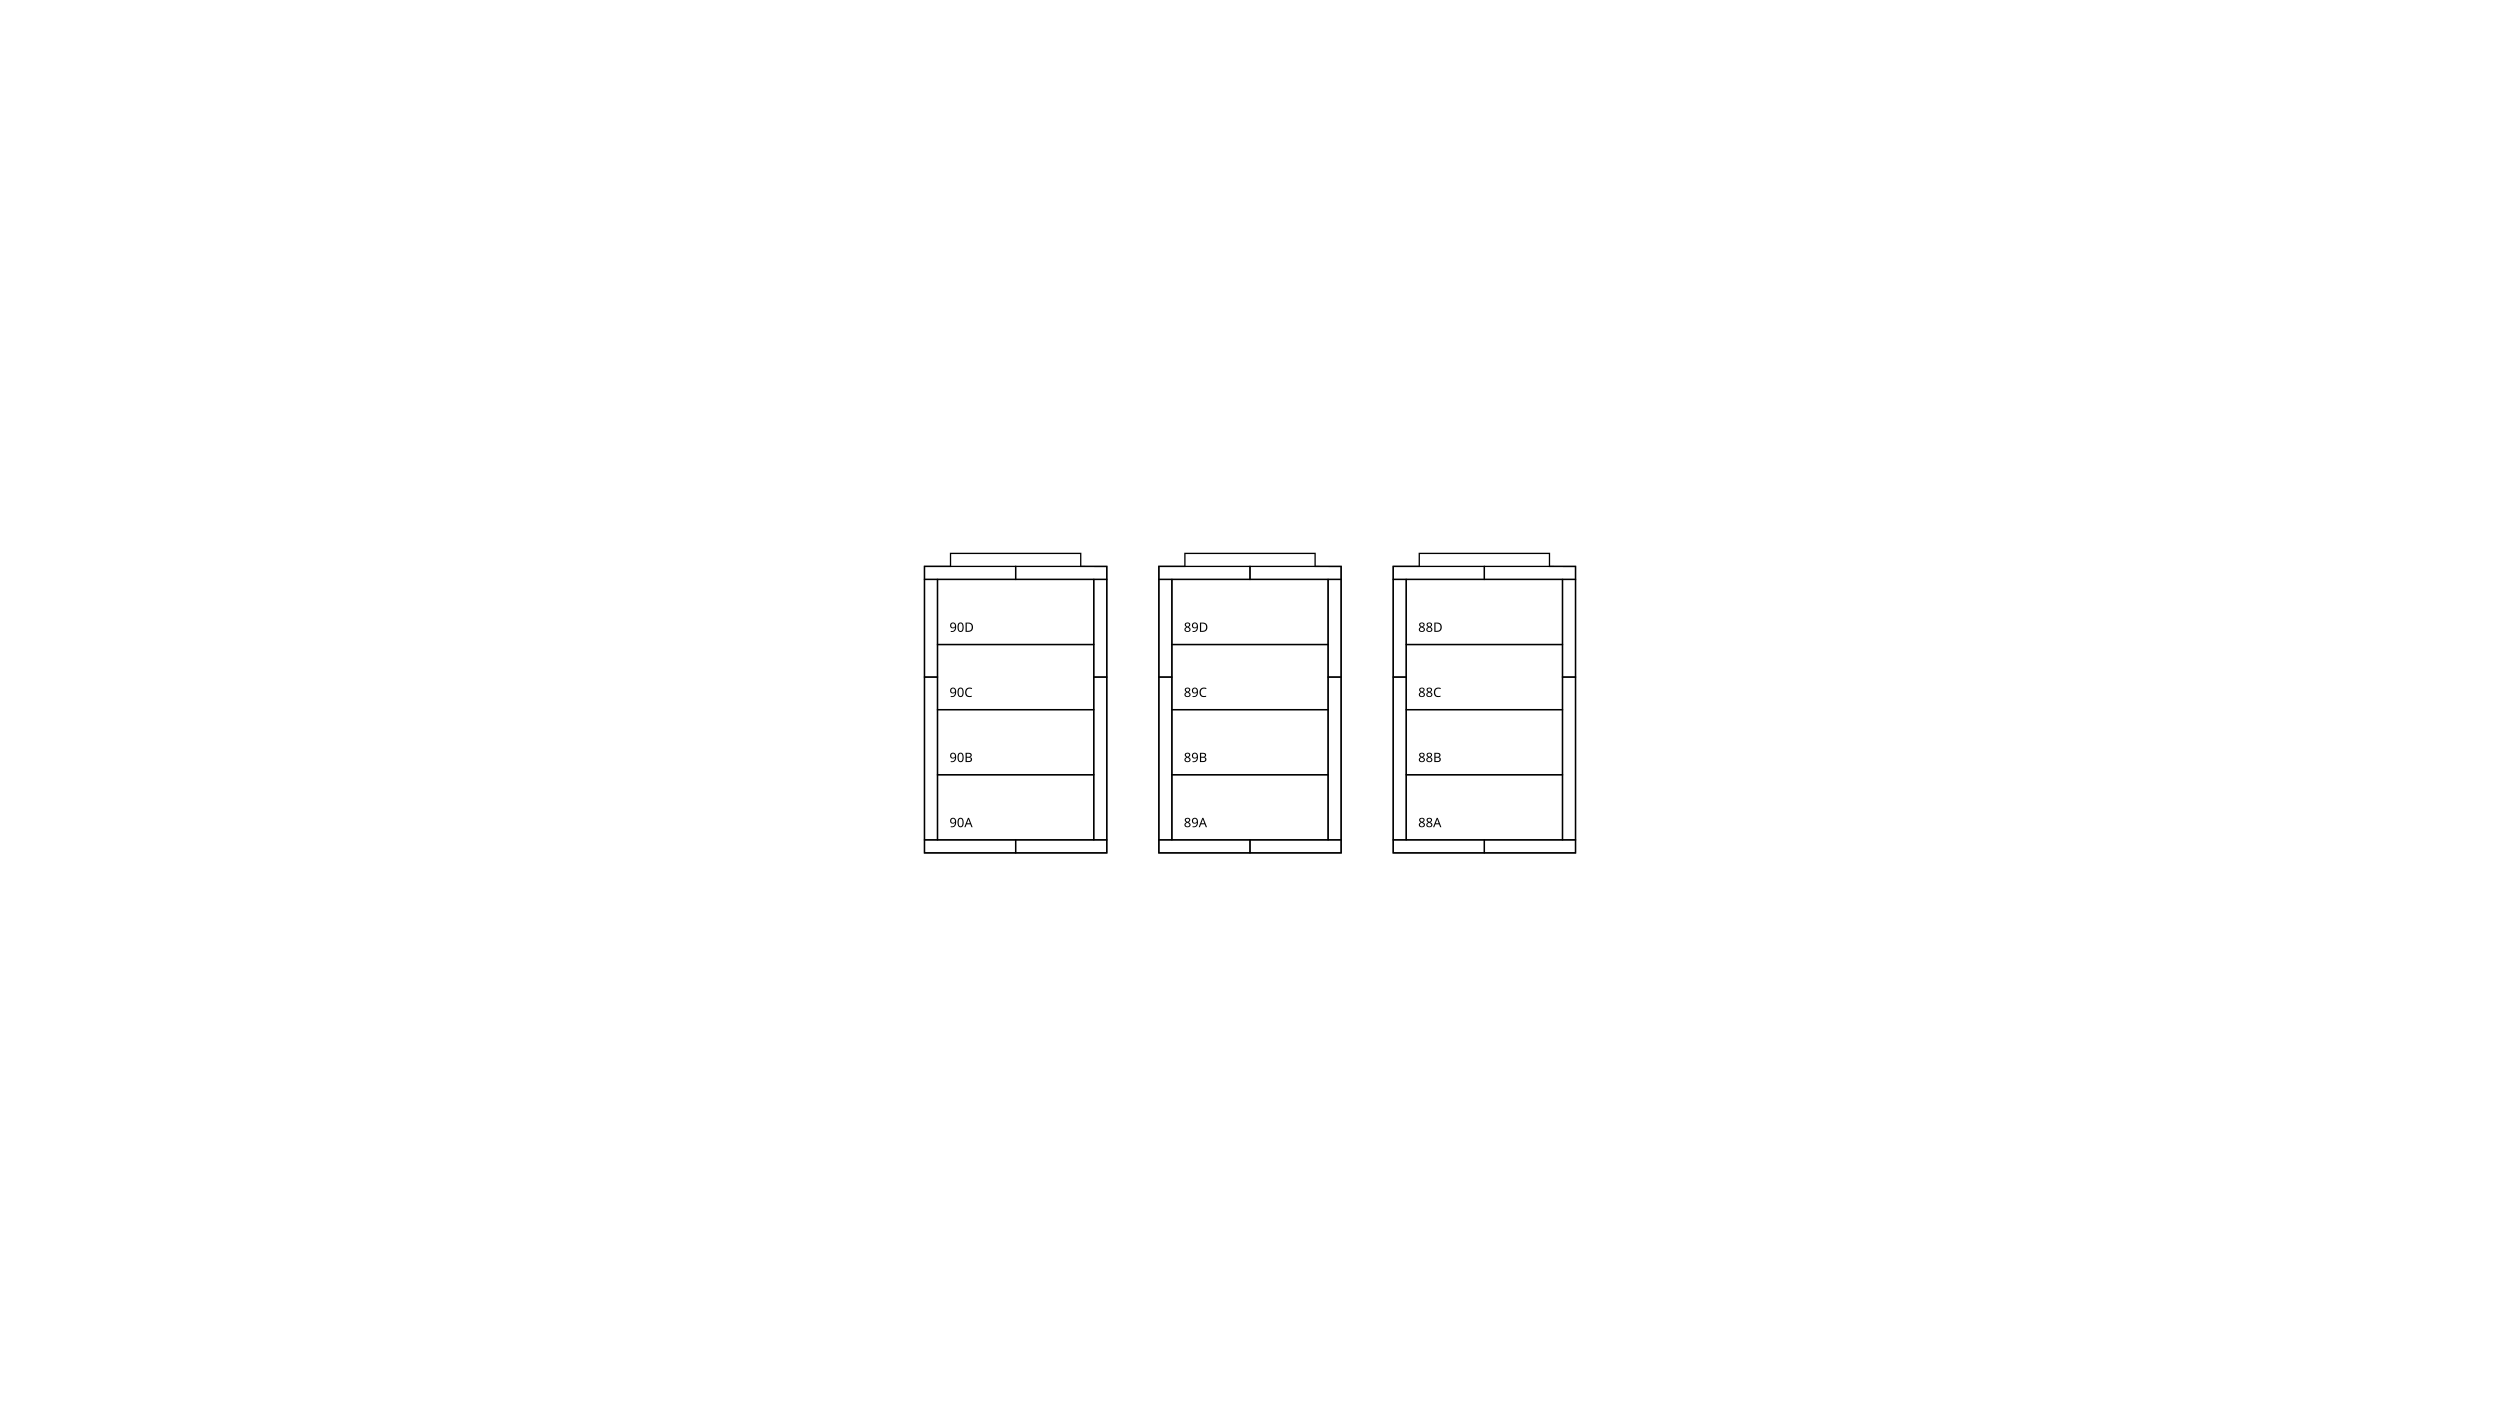
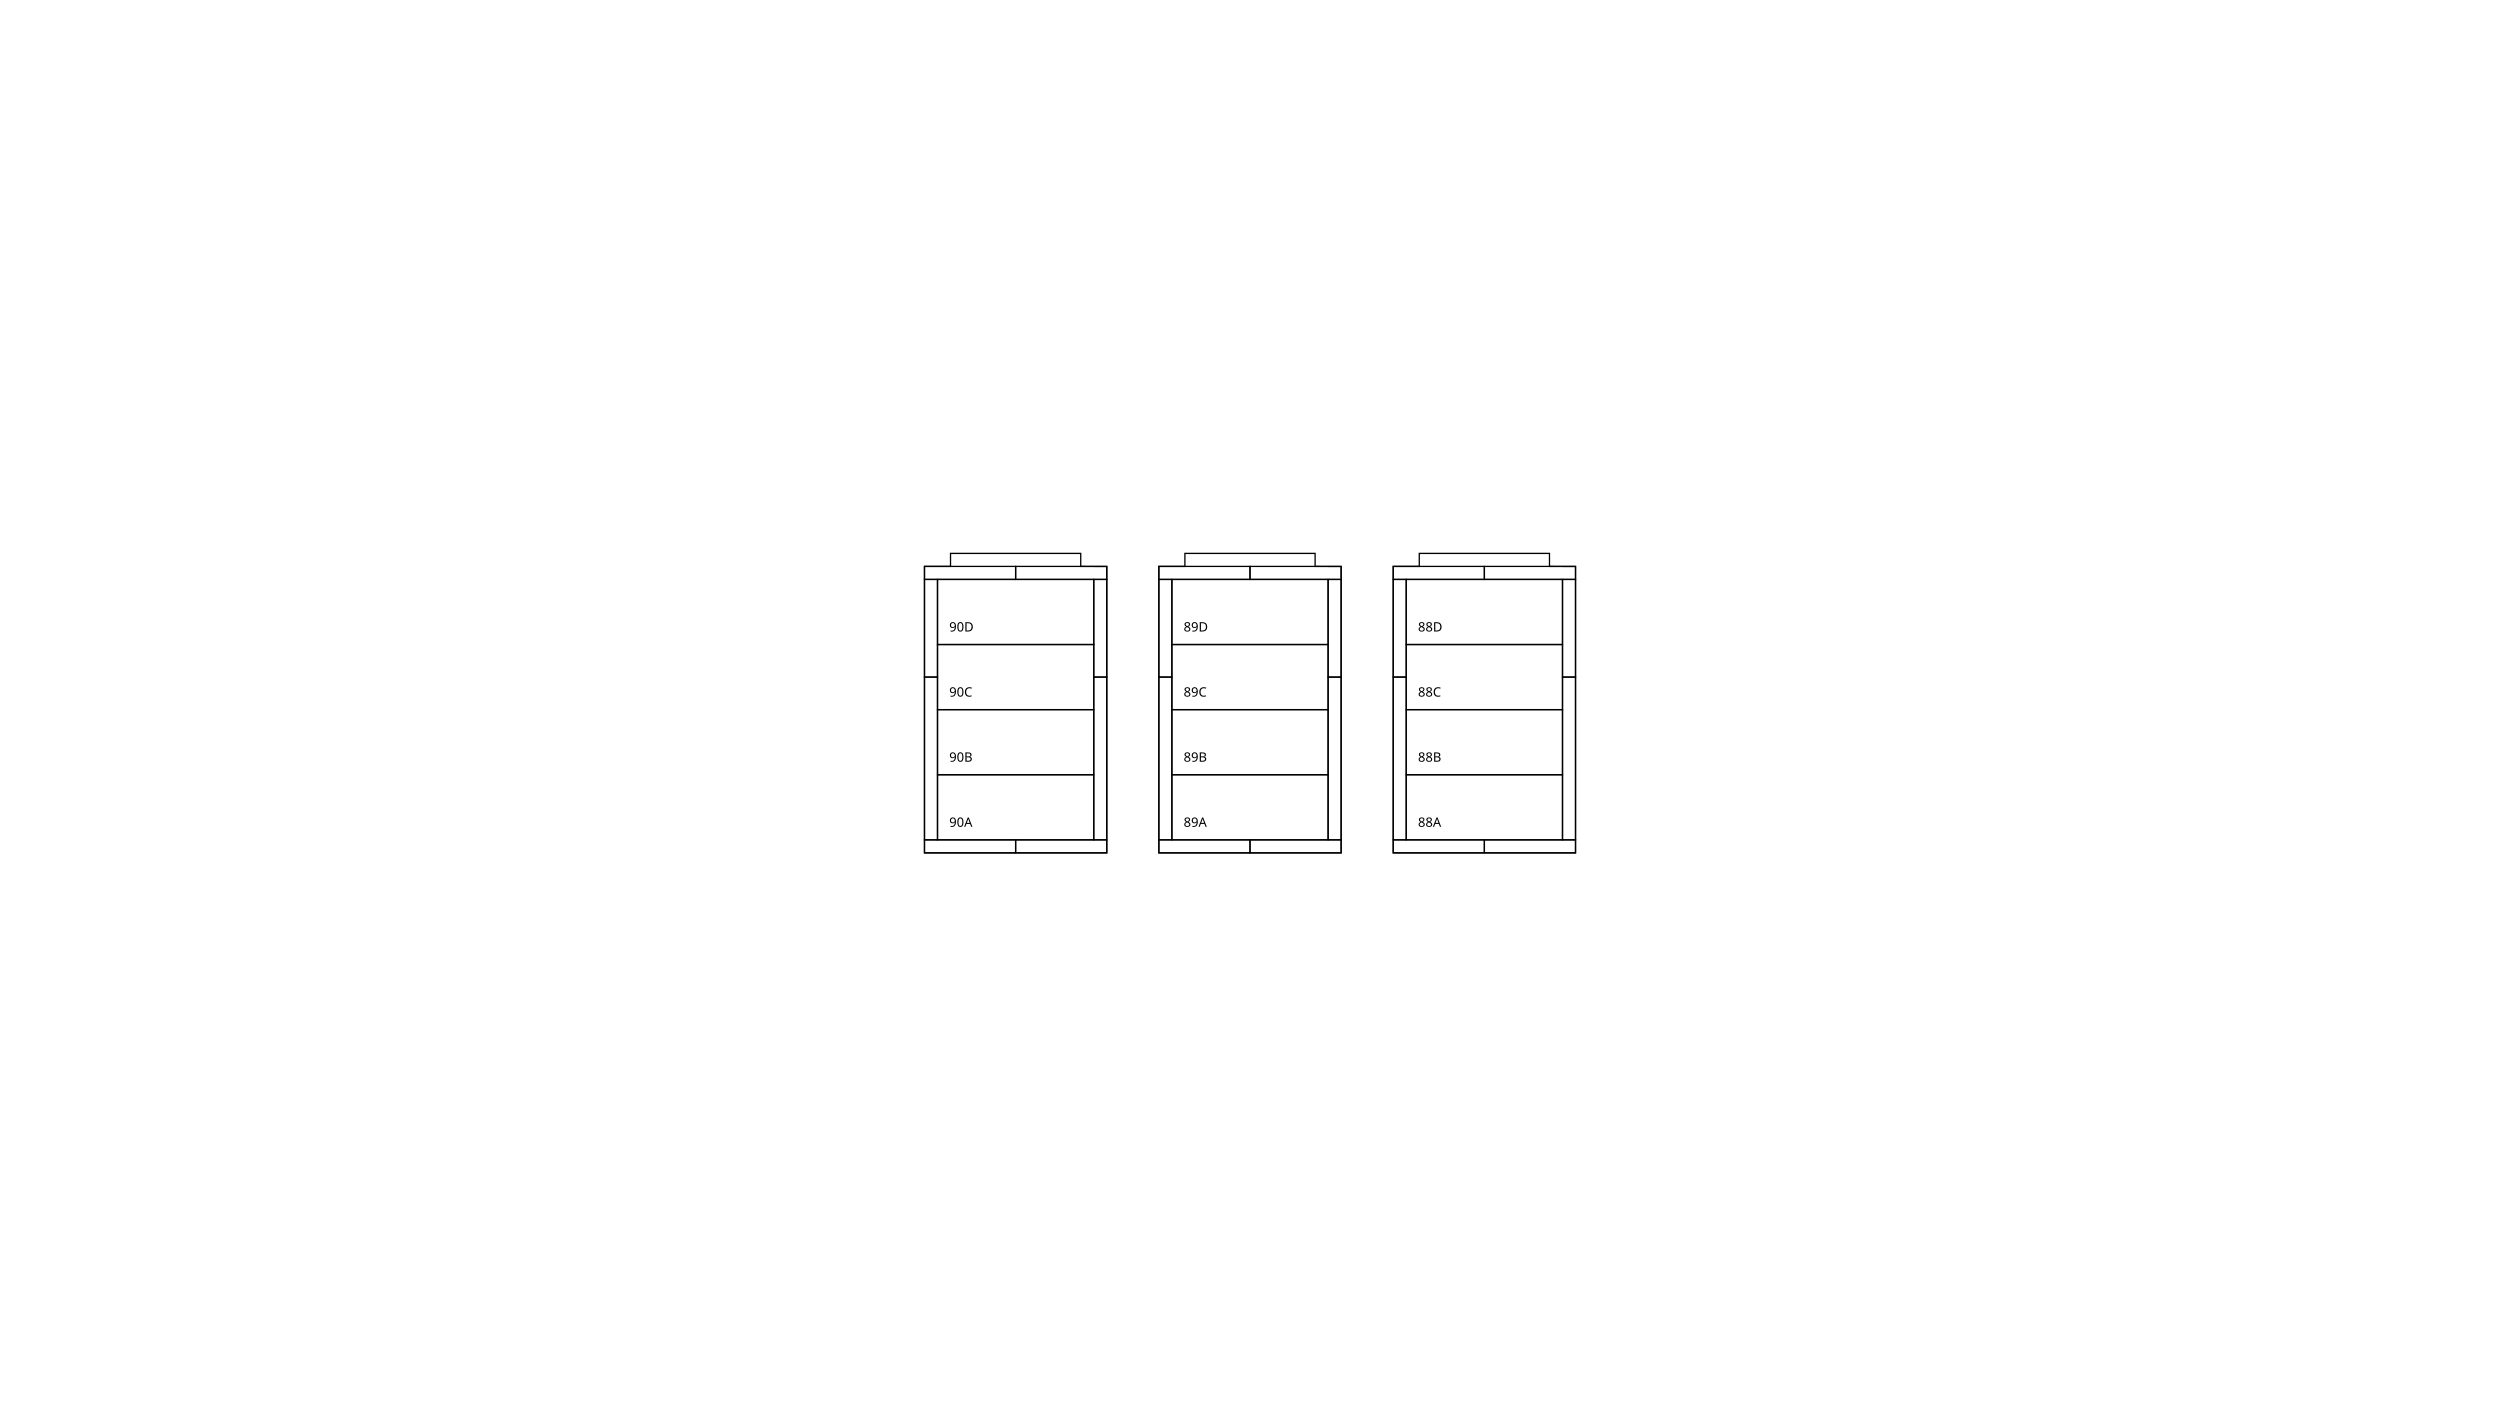
- <svg xmlns="http://www.w3.org/2000/svg" width="1920" height="1080" viewBox="0 0 1920 1080" version="1.1" id="svg1782">
-   <defs id="defs1779" />
-   <g id="layer1" style="display:inline">
-     <path style="display:inline;fill:none;stroke:#000000;stroke-width:1px;stroke-linecap:butt;stroke-linejoin:miter;stroke-opacity:1" d="m 1070,655 h 140 V 435.059 L 1190,435 v -10 h -100 v 10 h -20 z" id="path892" />
-     <path style="display:inline;fill:none;stroke:#000000;stroke-width:1px;stroke-linecap:butt;stroke-linejoin:miter;stroke-opacity:1" d="m 1070,435 h 70 v 10 h -70 z" id="path2489" />
-     <path style="display:inline;fill:none;stroke:#000000;stroke-width:1px;stroke-linecap:butt;stroke-linejoin:miter;stroke-opacity:1" d="m 1140,435 h 70 v 10 h -70 z" id="path2855" />
-     <path style="display:inline;fill:none;stroke:#000000;stroke-width:1px;stroke-linecap:butt;stroke-linejoin:miter;stroke-opacity:1" d="m 1070,445 h 10 v 75 h -10 z" id="path2857" />
-     <path style="display:inline;fill:none;stroke:#000000;stroke-width:1px;stroke-linecap:butt;stroke-linejoin:miter;stroke-opacity:1" d="m 1070,520 v 125 h 10 V 520 Z" id="path2859" />
-     <path style="display:inline;fill:none;stroke:#000000;stroke-width:1px;stroke-linecap:butt;stroke-linejoin:miter;stroke-opacity:1" d="m 1200,445 h 10 v 75 h -10 z" id="path2861" />
-     <path style="display:inline;fill:none;stroke:#000000;stroke-width:1px;stroke-linecap:butt;stroke-linejoin:miter;stroke-opacity:1" d="m 1200,520 h 10 v 125 h -10 z" id="path2863" />
-     <path style="display:inline;fill:none;stroke:#000000;stroke-width:1px;stroke-linecap:butt;stroke-linejoin:miter;stroke-opacity:1" d="m 1070,645 h 70 v 10 h -70 z" id="path3182" />
-     <path style="display:inline;fill:none;stroke:#000000;stroke-width:1px;stroke-linecap:butt;stroke-linejoin:miter;stroke-opacity:1" d="m 1140,645 h 70 v 10 h -70 z" id="path3184" />
-     <path style="display:inline;fill:none;stroke:#000000;stroke-width:1px;stroke-linecap:butt;stroke-linejoin:miter;stroke-opacity:1" d="m 890,655 h 140 V 435.059 L 1010,435 V 425 H 910 v 10 h -20 z" id="path892-3" />
-     <path style="display:inline;fill:none;stroke:#000000;stroke-width:1px;stroke-linecap:butt;stroke-linejoin:miter;stroke-opacity:1" d="m 890,435 h 70 v 10 h -70 z" id="path2489-6" />
-     <path style="display:inline;fill:none;stroke:#000000;stroke-width:1px;stroke-linecap:butt;stroke-linejoin:miter;stroke-opacity:1" d="m 960,435 h 70 v 10 h -70 z" id="path2855-7" />
-     <path style="display:inline;fill:none;stroke:#000000;stroke-width:1px;stroke-linecap:butt;stroke-linejoin:miter;stroke-opacity:1" d="m 890,445 h 10 v 75 h -10 z" id="path2857-5" />
-     <path style="display:inline;fill:none;stroke:#000000;stroke-width:1px;stroke-linecap:butt;stroke-linejoin:miter;stroke-opacity:1" d="m 890,520 v 125 h 10 V 520 Z" id="path2859-3" />
-     <path style="display:inline;fill:none;stroke:#000000;stroke-width:1px;stroke-linecap:butt;stroke-linejoin:miter;stroke-opacity:1" d="m 1020,445 h 10 v 75 h -10 z" id="path2861-5" />
-     <path style="display:inline;fill:none;stroke:#000000;stroke-width:1px;stroke-linecap:butt;stroke-linejoin:miter;stroke-opacity:1" d="m 1020,520 h 10 v 125 h -10 z" id="path2863-6" />
-     <path style="display:inline;fill:none;stroke:#000000;stroke-width:1px;stroke-linecap:butt;stroke-linejoin:miter;stroke-opacity:1" d="m 890,645 h 70 v 10 h -70 z" id="path3182-2" />
-     <path style="display:inline;fill:none;stroke:#000000;stroke-width:1px;stroke-linecap:butt;stroke-linejoin:miter;stroke-opacity:1" d="m 960,645 h 70 v 10 h -70 z" id="path3184-9" />
-     <path style="display:inline;fill:none;stroke:#000000;stroke-width:1px;stroke-linecap:butt;stroke-linejoin:miter;stroke-opacity:1" d="M 710,655 H 850 V 435.059 L 830,435 V 425 H 730 v 10 h -20 z" id="path892-8" />
-     <path style="display:inline;fill:none;stroke:#000000;stroke-width:1px;stroke-linecap:butt;stroke-linejoin:miter;stroke-opacity:1" d="m 710,435 h 70 v 10 h -70 z" id="path2489-7" />
-     <path style="display:inline;fill:none;stroke:#000000;stroke-width:1px;stroke-linecap:butt;stroke-linejoin:miter;stroke-opacity:1" d="m 780,435 h 70 v 10 h -70 z" id="path2855-9" />
-     <path style="display:inline;fill:none;stroke:#000000;stroke-width:1px;stroke-linecap:butt;stroke-linejoin:miter;stroke-opacity:1" d="m 710,445 h 10 v 75 h -10 z" id="path2857-2" />
-     <path style="display:inline;fill:none;stroke:#000000;stroke-width:1px;stroke-linecap:butt;stroke-linejoin:miter;stroke-opacity:1" d="m 710,520 v 125 h 10 V 520 Z" id="path2859-0" />
-     <path style="display:inline;fill:none;stroke:#000000;stroke-width:1px;stroke-linecap:butt;stroke-linejoin:miter;stroke-opacity:1" d="m 840,445 h 10 v 75 h -10 z" id="path2861-2" />
-     <path style="display:inline;fill:none;stroke:#000000;stroke-width:1px;stroke-linecap:butt;stroke-linejoin:miter;stroke-opacity:1" d="m 840,520 h 10 v 125 h -10 z" id="path2863-3" />
-     <path style="display:inline;fill:none;stroke:#000000;stroke-width:1px;stroke-linecap:butt;stroke-linejoin:miter;stroke-opacity:1" d="m 710,645 h 70 v 10 h -70 z" id="path3182-7" />
-     <path style="display:inline;fill:none;stroke:#000000;stroke-width:1px;stroke-linecap:butt;stroke-linejoin:miter;stroke-opacity:1" d="m 780,645 h 70 v 10 h -70 z" id="path3184-5" />
+ <svg xmlns="http://www.w3.org/2000/svg" height="1080" version="1.1" viewBox="0 0 1920 1080" width="1920">
+   <style>
+     path {
+       fill: none;
+       stroke-width: 1px;
+       stroke: #000;
+     }
+     text {
+       font-family: Monaco;
+       font-size: 10px;
+       text-anchor: start;
+     }
+   </style>
+   <g>
+     <path d="m1200 520h10v125h-10z" />
+     <path d="m710 435h70v10h-70z" />
+     <path d="m710 445h10v75h-10z" />
+     <path d="m710 520v125h10v-125z" />
+     <path d="m710 645h70v10h-70z" />
+     <path d="m710 655h140v-219.94l-20-0.059v-10h-100v10h-20z" />
+     <path d="m780 435h70v10h-70z" />
+     <path d="m780 645h70v10h-70z" />
+     <path d="m840 445h10v75h-10z" />
+     <path d="m840 520h10v125h-10z" />
+     <path d="m890 435h70v10h-70z" />
+     <path d="m890 445h10v75h-10z" />
+     <path d="m890 520v125h10v-125z" />
+     <path d="m890 645h70v10h-70z" />
+     <path d="m890 655h140v-219.94l-20-0.059v-10h-100v10h-20z" />
+     <path d="m960 435h70v10h-70z" />
+     <path d="m960 645h70v10h-70z" />
+     <path d="m1020 445h10v75h-10z" />
+     <path d="m1020 520h10v125h-10z" />
+     <path d="m1070 435h70v10h-70z" />
+     <path d="m1070 445h10v75h-10z" />
+     <path d="m1070 520v125h10v-125z" />
+     <path d="m1070 645h70v10h-70z" />
+     <path d="m1070 655h140v-219.94l-20-0.059v-10h-100v10h-20z" />
+     <path d="m1140 435h70v10h-70z" />
+     <path d="m1140 645h70v10h-70z" />
+     <path d="m1200 445h10v75h-10z" />
  </g>
-   <g id="layer2" style="display:inline">
-     <path style="display:inline;fill:none;stroke:#000000;stroke-width:1px;stroke-linecap:butt;stroke-linejoin:miter;stroke-opacity:1" d="m 1080,645 h 120 v -50 h -120 z" id="path894" />
-     <text xml:space="preserve" style="font-style:normal;font-weight:normal;font-size:10px;line-height:0;font-family:sans-serif;display:inline;fill:#000000;fill-opacity:1;stroke:none" x="1089.153" y="635.271" id="text13939">
-       <tspan id="tspan13937" x="1089.153" y="635.271" style="font-style:normal;font-variant:normal;font-weight:normal;font-stretch:normal;font-size:10px;font-family:monaco;-inkscape-font-specification:monaco">88A</tspan>
-     </text>
-     <path style="display:inline;fill:none;stroke:#000000;stroke-width:1px;stroke-linecap:butt;stroke-linejoin:miter;stroke-opacity:1" d="m 1080,595 h 120 v -50 h -120 z" id="path894-9" />
-     <text xml:space="preserve" style="font-style:normal;font-weight:normal;font-size:10px;line-height:0;font-family:sans-serif;display:inline;fill:#000000;fill-opacity:1;stroke:none" x="1089.153" y="585.271" id="text13939-7">
-       <tspan id="tspan13937-3" x="1089.153" y="585.271" style="font-style:normal;font-variant:normal;font-weight:normal;font-stretch:normal;font-size:10px;font-family:monaco;-inkscape-font-specification:monaco">88B</tspan>
-     </text>
-     <path style="display:inline;fill:none;stroke:#000000;stroke-width:1px;stroke-linecap:butt;stroke-linejoin:miter;stroke-opacity:1" d="m 1080,545 h 120 v -50 h -120 z" id="path894-6" />
-     <text xml:space="preserve" style="font-style:normal;font-weight:normal;font-size:10px;line-height:0;font-family:sans-serif;display:inline;fill:#000000;fill-opacity:1;stroke:none" x="1089.153" y="535.271" id="text13939-1">
-       <tspan id="tspan13937-2" x="1089.153" y="535.271" style="font-style:normal;font-variant:normal;font-weight:normal;font-stretch:normal;font-size:10px;font-family:monaco;-inkscape-font-specification:monaco">88C</tspan>
-     </text>
-     <path style="display:inline;fill:none;stroke:#000000;stroke-width:1px;stroke-linecap:butt;stroke-linejoin:miter;stroke-opacity:1" d="m 1080,495 h 120 v -50 h -120 z" id="path894-93" />
-     <text xml:space="preserve" style="font-style:normal;font-weight:normal;font-size:10px;line-height:0;font-family:sans-serif;display:inline;fill:#000000;fill-opacity:1;stroke:none" x="1089.153" y="485.271" id="text13939-19">
-       <tspan id="tspan13937-4" x="1089.153" y="485.271" style="font-style:normal;font-variant:normal;font-weight:normal;font-stretch:normal;font-size:10px;font-family:monaco;-inkscape-font-specification:monaco">88D</tspan>
-     </text>
-     <path style="display:inline;fill:none;stroke:#000000;stroke-width:1px;stroke-linecap:butt;stroke-linejoin:miter;stroke-opacity:1" d="m 900,645 h 120 V 595 H 900 Z" id="path894-1" />
-     <text xml:space="preserve" style="font-style:normal;font-weight:normal;font-size:10px;line-height:0;font-family:sans-serif;display:inline;fill:#000000;fill-opacity:1;stroke:none" x="909.153" y="635.271" id="text13939-2">
-       <tspan id="tspan13937-7" x="909.153" y="635.271" style="font-style:normal;font-variant:normal;font-weight:normal;font-stretch:normal;font-size:10px;font-family:monaco;-inkscape-font-specification:monaco">89A</tspan>
-     </text>
-     <path style="display:inline;fill:none;stroke:#000000;stroke-width:1px;stroke-linecap:butt;stroke-linejoin:miter;stroke-opacity:1" d="m 900,595 h 120 V 545 H 900 Z" id="path894-9-0" />
-     <text xml:space="preserve" style="font-style:normal;font-weight:normal;font-size:10px;line-height:0;font-family:sans-serif;display:inline;fill:#000000;fill-opacity:1;stroke:none" x="909.153" y="585.271" id="text13939-7-9">
-       <tspan id="tspan13937-3-3" x="909.153" y="585.271" style="font-style:normal;font-variant:normal;font-weight:normal;font-stretch:normal;font-size:10px;font-family:monaco;-inkscape-font-specification:monaco">89B</tspan>
-     </text>
-     <path style="display:inline;fill:none;stroke:#000000;stroke-width:1px;stroke-linecap:butt;stroke-linejoin:miter;stroke-opacity:1" d="m 900,545 h 120 V 495 H 900 Z" id="path894-6-6" />
-     <text xml:space="preserve" style="font-style:normal;font-weight:normal;font-size:10px;line-height:0;font-family:sans-serif;display:inline;fill:#000000;fill-opacity:1;stroke:none" x="909.153" y="535.271" id="text13939-1-0">
-       <tspan id="tspan13937-2-6" x="909.153" y="535.271" style="font-style:normal;font-variant:normal;font-weight:normal;font-stretch:normal;font-size:10px;font-family:monaco;-inkscape-font-specification:monaco">89C</tspan>
-     </text>
-     <path style="display:inline;fill:none;stroke:#000000;stroke-width:1px;stroke-linecap:butt;stroke-linejoin:miter;stroke-opacity:1" d="m 900,495 h 120 V 445 H 900 Z" id="path894-93-2" />
-     <text xml:space="preserve" style="font-style:normal;font-weight:normal;font-size:10px;line-height:0;font-family:sans-serif;display:inline;fill:#000000;fill-opacity:1;stroke:none" x="909.153" y="485.271" id="text13939-19-6">
-       <tspan id="tspan13937-4-1" x="909.153" y="485.271" style="font-style:normal;font-variant:normal;font-weight:normal;font-stretch:normal;font-size:10px;font-family:monaco;-inkscape-font-specification:monaco">89D</tspan>
-     </text>
-     <path style="display:inline;fill:none;stroke:#000000;stroke-width:1px;stroke-linecap:butt;stroke-linejoin:miter;stroke-opacity:1" d="M 720,645 H 840 V 595 H 720 Z" id="path894-92" />
-     <text xml:space="preserve" style="font-style:normal;font-weight:normal;font-size:10px;line-height:0;font-family:sans-serif;display:inline;fill:#000000;fill-opacity:1;stroke:none" x="729.153" y="635.271" id="text13939-28">
-       <tspan id="tspan13937-9" x="729.153" y="635.271" style="font-style:normal;font-variant:normal;font-weight:normal;font-stretch:normal;font-size:10px;font-family:monaco;-inkscape-font-specification:monaco">90A</tspan>
-     </text>
-     <path style="display:inline;fill:none;stroke:#000000;stroke-width:1px;stroke-linecap:butt;stroke-linejoin:miter;stroke-opacity:1" d="M 720,595 H 840 V 545 H 720 Z" id="path894-9-7" />
-     <text xml:space="preserve" style="font-style:normal;font-weight:normal;font-size:10px;line-height:0;font-family:sans-serif;display:inline;fill:#000000;fill-opacity:1;stroke:none" x="729.153" y="585.271" id="text13939-7-3">
-       <tspan id="tspan13937-3-6" x="729.153" y="585.271" style="font-style:normal;font-variant:normal;font-weight:normal;font-stretch:normal;font-size:10px;font-family:monaco;-inkscape-font-specification:monaco">90B</tspan>
-     </text>
-     <path style="display:inline;fill:none;stroke:#000000;stroke-width:1px;stroke-linecap:butt;stroke-linejoin:miter;stroke-opacity:1" d="M 720,545 H 840 V 495 H 720 Z" id="path894-6-1" />
-     <text xml:space="preserve" style="font-style:normal;font-weight:normal;font-size:10px;line-height:0;font-family:sans-serif;display:inline;fill:#000000;fill-opacity:1;stroke:none" x="729.153" y="535.271" id="text13939-1-2">
-       <tspan id="tspan13937-2-9" x="729.153" y="535.271" style="font-style:normal;font-variant:normal;font-weight:normal;font-stretch:normal;font-size:10px;font-family:monaco;-inkscape-font-specification:monaco">90C</tspan>
-     </text>
-     <path style="display:inline;fill:none;stroke:#000000;stroke-width:1px;stroke-linecap:butt;stroke-linejoin:miter;stroke-opacity:1" d="M 720,495 H 840 V 445 H 720 Z" id="path894-93-3" />
-     <text xml:space="preserve" style="font-style:normal;font-weight:normal;font-size:10px;line-height:0;font-family:sans-serif;display:inline;fill:#000000;fill-opacity:1;stroke:none" x="729.153" y="485.271" id="text13939-19-1">
-       <tspan id="tspan13937-4-9" x="729.153" y="485.271" style="font-style:normal;font-variant:normal;font-weight:normal;font-stretch:normal;font-size:10px;font-family:monaco;-inkscape-font-specification:monaco">90D</tspan>
-     </text>
+   <g>
+     <path d="m1080 645h120v-50h-120z" />
+     <text x="1089" y="635">88A</text>
+     <path d="m1080 595h120v-50h-120z" />
+     <text x="1089" y="585">88B</text>
+     <path d="m1080 545h120v-50h-120z" />
+     <text x="1089" y="535">88C</text>
+     <path d="m1080 495h120v-50h-120z" />
+     <text x="1089" y="485">88D</text>
+     <path d="m900 645h120v-50h-120z" />
+     <text x="909" y="635">89A</text>
+     <path d="m900 595h120v-50h-120z" />
+     <text x="909" y="585">89B</text>
+     <path d="m900 545h120v-50h-120z" />
+     <text x="909" y="535">89C</text>
+     <path d="m900 495h120v-50h-120z" />
+     <text x="909" y="485">89D</text>
+     <path d="m720 645h120v-50h-120z" />
+     <text x="729" y="635">90A</text>
+     <path d="m720 595h120v-50h-120z" />
+     <text x="729" y="585">90B</text>
+     <path d="m720 545h120v-50h-120z" />
+     <text x="729" y="535">90C</text>
+     <path d="m720 495h120v-50h-120z" />
+     <text x="729" y="485">90D</text>
  </g>
</svg>
